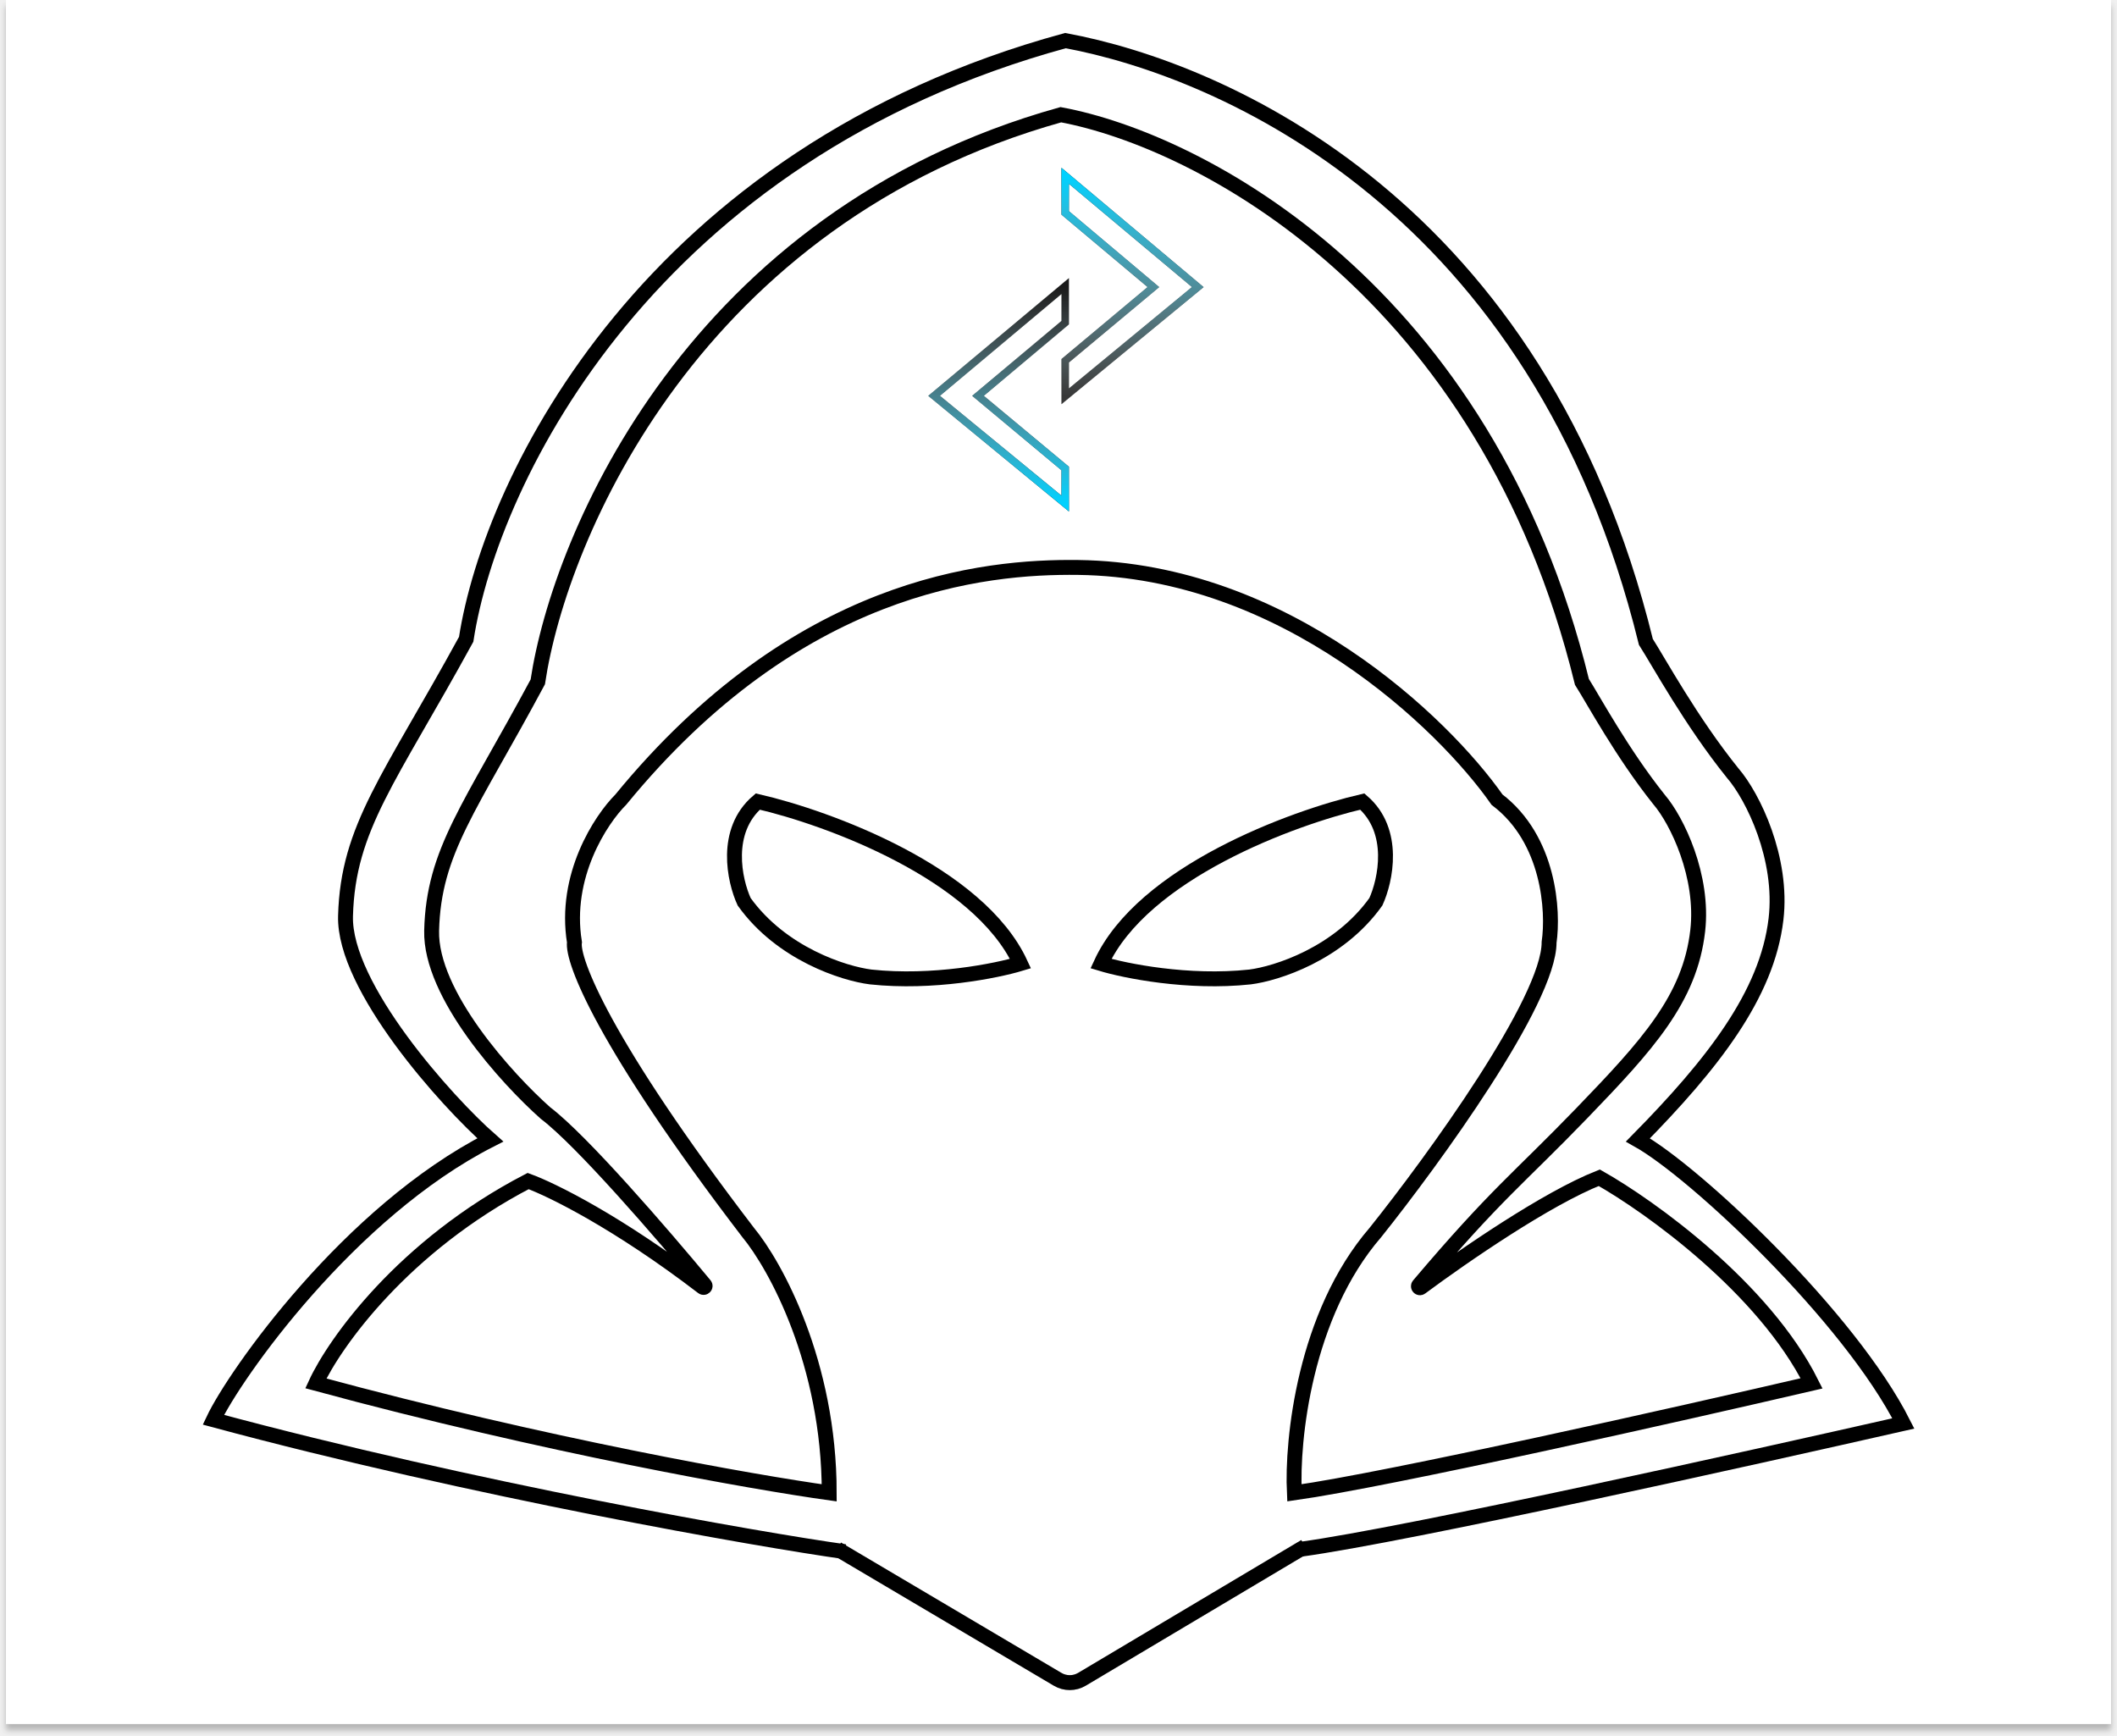
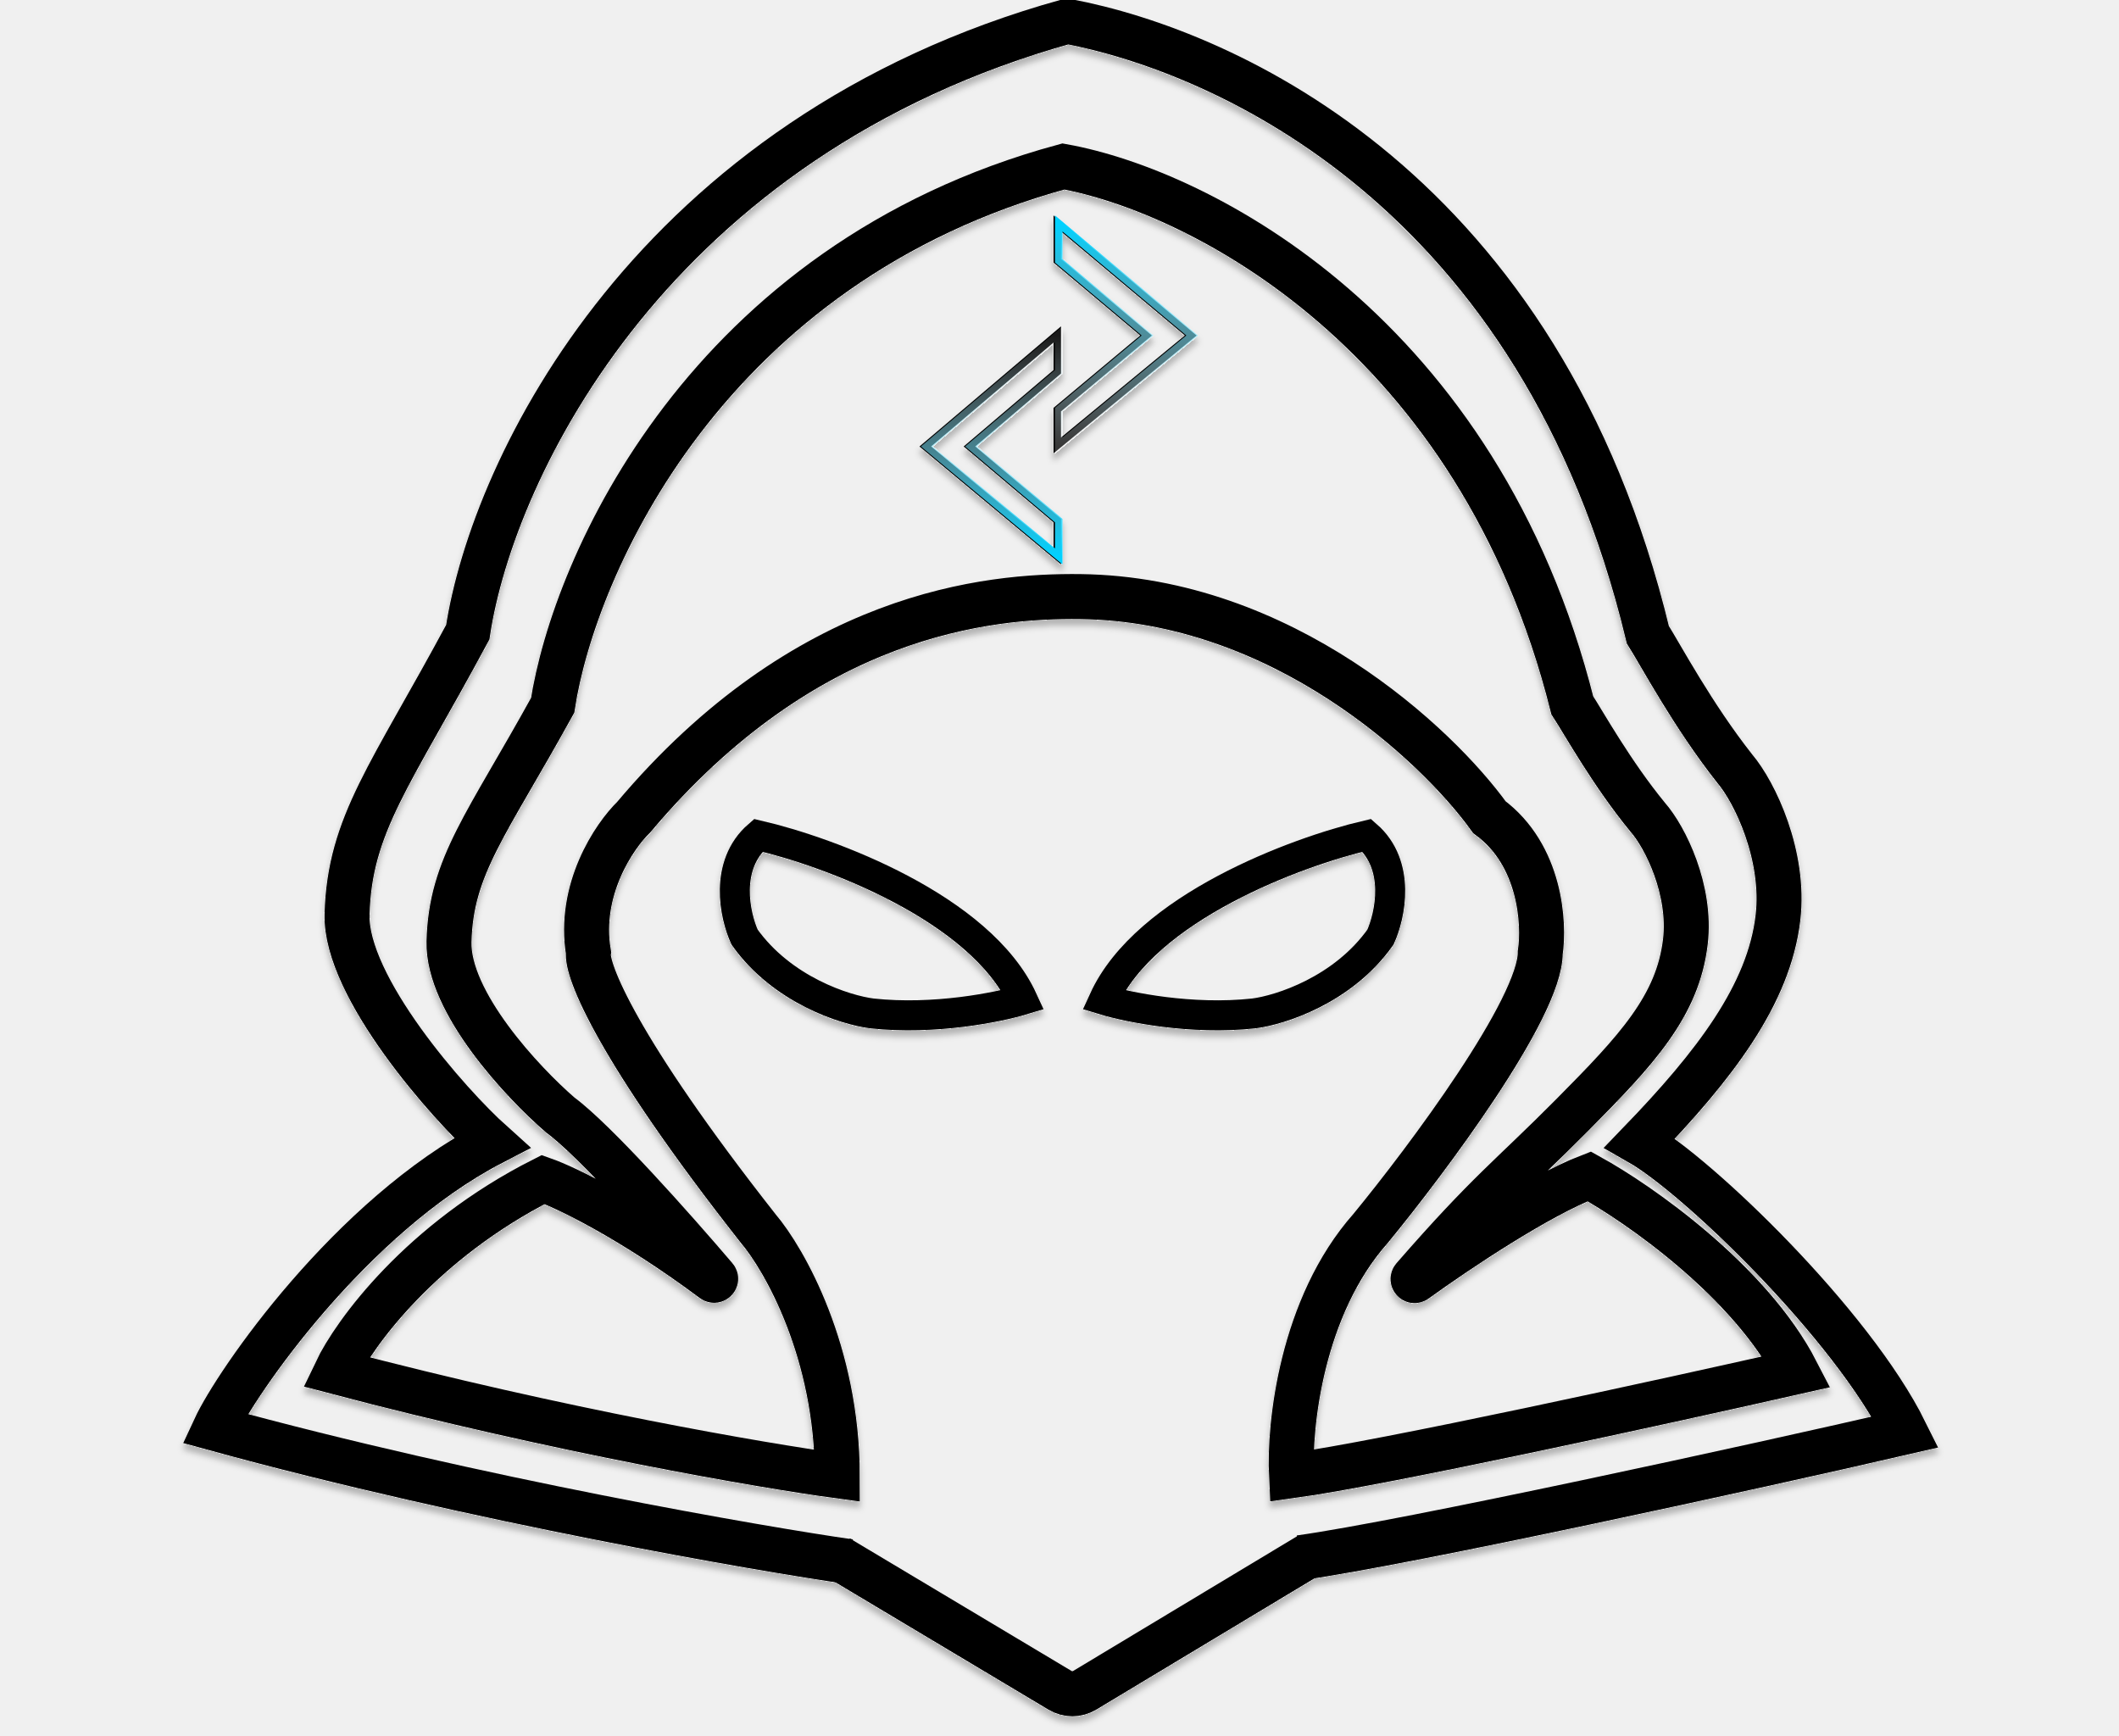
- <svg xmlns="http://www.w3.org/2000/svg" width="1421" height="1165" viewBox="0 0 1421 1165" fill="none">
-   <g filter="url(#filter0_d_4_19)">
-     <rect width="1413" height="1157" transform="translate(4)" fill="white" />
-     <path d="M685 646.773C656.785 585.77 555.679 548.84 508.653 538C485.663 557.736 492.978 591.078 499.509 605.282C524.59 640.269 566.565 653.501 584.417 655.744C626.218 660.229 668.889 651.632 685 646.773Z" stroke="black" stroke-width="10" />
-     <path d="M739 646.773C767.069 585.77 867.647 548.84 914.428 538C937.299 557.736 930.022 591.078 923.524 605.282C898.575 640.269 856.818 653.501 839.059 655.744C797.476 660.229 755.027 651.632 739 646.773Z" stroke="black" stroke-width="10" />
-     <path d="M212 928.534C366.422 970.388 506.075 994.95 556.599 1002C556.599 914.732 520.325 849.132 502.188 827.241C404.768 699.9 383.868 644.318 385.595 632.445C378.34 587.921 403.3 550.075 416.686 536.717C534.835 392.457 660.237 380.067 723.716 380.881C862.592 382.662 968.994 485.514 1004.84 536.717C1040.07 563.432 1042.84 611.667 1039.81 632.445C1039.81 671.627 962.085 778.635 923.221 827.241C875.547 882.451 867.083 966.751 868.81 1002C932.03 993.095 1126.61 949.312 1216 928.534C1183.87 864.419 1107.61 809.802 1073.5 790.508C1038.29 804.408 982.906 842.522 953.69 864.174C952.732 864.884 951.56 863.58 952.33 862.67C1004.57 800.976 1019.32 791.148 1061.84 747.096C1105.88 701.458 1134.38 670.291 1139.57 624.653C1143.71 588.143 1125.75 550.817 1113.66 536.717C1088.78 505.55 1069.61 469.93 1061.84 457.686C997.581 194.99 805.763 94.439 712.057 77C466.433 145.568 375.663 359.361 360.981 457.686C315.639 542.283 291.025 571.224 289.729 624.653C288.693 667.397 340.253 724.092 366.163 747.096C390.34 765.377 444.223 827.727 473.074 862.513C473.837 863.433 472.599 864.665 471.651 863.938C414.947 820.461 370.25 798.431 354.503 792.734C270.556 836.368 224.523 901.448 212 928.534Z" stroke="black" stroke-width="10" />
-     <path d="M567.242 1041.53C510.178 1033.55 317.579 999.927 143.228 952.947C157.455 922.823 234.134 813.505 329.107 765.134C299.9 739.458 230.633 662.407 231.928 614.822C233.546 555.341 261.44 523.181 312.914 429.11C329.787 319.678 437.457 102.981 715.173 27.252C820.996 46.9 1032.93 138.226 1104.77 430.851C1113.52 444.502 1135.08 484.206 1163.09 518.967C1176.71 534.694 1196.9 576.296 1192.11 616.933C1186.13 667.73 1149.33 714.434 1099.43 765.134C1137.92 786.699 1241.48 883.98 1277.59 955.441C1176.54 978.352 944.48 1030.11 873.026 1039.87" stroke="black" stroke-width="10" />
-     <path d="M562 1039.68L709.926 1127.17C714.964 1130.15 721.226 1130.14 726.255 1127.14L876 1038" stroke="black" stroke-width="10" />
-     <path d="M562 1039.68L709.926 1127.17C714.964 1130.15 721.226 1130.14 726.255 1127.14L876 1038" stroke="black" stroke-opacity="0.2" stroke-width="10" />
-     <path d="M715 142.897V118L804 192.692L715 266V242.14L774.204 192.692L715 142.897Z" stroke="black" stroke-width="5" />
-     <path d="M715 216.561V192L627 265.682L715 338V314.463L656.461 265.682L715 216.561Z" stroke="black" stroke-width="5" />
-     <path d="M715 142.897V118L804 192.692L715 266V242.14L774.204 192.692L715 142.897Z" stroke="url(#paint0_linear_4_19)" stroke-width="5" />
-     <path d="M715 216.561V192L627 265.682L715 338V314.463L656.461 265.682L715 216.561Z" stroke="url(#paint1_linear_4_19)" stroke-width="5" />
+ <svg xmlns="http://www.w3.org/2000/svg" width="1413" height="1157" viewBox="0 0 1413 1157" fill="none">
+   <g clip-path="url(#clip0_4_19)" filter="url(#filter0_d_4_19)">
+     <path d="M682 666.687C653.785 605.172 552.679 567.931 505.653 557C482.663 576.902 489.978 610.524 496.509 624.847C521.59 660.128 563.565 673.471 581.417 675.733C623.218 680.256 665.889 671.587 682 666.687Z" stroke="black" stroke-width="20" />
+     <path d="M736 666.687C764.069 605.172 864.647 567.931 911.428 557C934.299 576.902 927.022 610.524 920.524 624.847C895.575 660.128 853.818 673.471 836.059 675.733C794.476 680.256 752.027 671.587 736 666.687Z" stroke="black" stroke-width="20" />
+     <path d="M559 1038.7L706.862 1127.08C711.932 1130.11 718.258 1130.1 723.319 1127.05L873 1037" stroke="black" stroke-width="30" />
+     <path d="M559 1038.7L706.862 1127.08C711.932 1130.11 718.258 1130.1 723.319 1127.05L873 1037" stroke="black" stroke-opacity="0.2" stroke-width="30" />
+     <path d="M705 173.897V149L794 223.692L705 297V273.14L764.204 223.692L705 173.897Z" stroke="black" stroke-width="5" />
+     <path d="M705 247.897V223L617 297.692L705 371V347.14L646.461 297.692L705 247.897Z" stroke="black" stroke-width="5" />
+     <path d="M706 173.897V149L795 223.692L706 297V273.14L765.204 223.692L706 173.897Z" stroke="url(#paint0_linear_4_19)" stroke-width="5" />
+     <path d="M706 247.897V223L618 297.692L706 371V347.14L647.461 297.692L706 247.897Z" stroke="url(#paint1_linear_4_19)" stroke-width="5" />
+     <path d="M224 914.664C373.807 954.165 509.288 977.347 558.302 984C558.302 901.638 523.112 839.726 505.517 819.065C411.008 698.883 390.732 646.426 392.408 635.22C385.37 593.199 409.584 557.48 422.57 544.874C537.188 408.723 658.844 397.03 720.426 397.798C855.152 399.479 958.375 496.549 993.146 544.874C1027.33 570.087 1030.01 615.61 1027.08 635.22C1027.08 672.199 951.672 773.191 913.969 819.065C867.72 871.172 859.509 950.733 861.185 984C922.515 975.596 1111.28 934.274 1198 914.664C1166.83 854.153 1092.85 802.607 1059.75 784.397C1025.72 797.47 972.25 833.233 943.829 853.705C942.861 854.403 941.707 853.079 942.49 852.179C992.938 794.242 1007.27 784.924 1048.44 743.426C1091.17 700.354 1118.82 670.939 1123.85 627.866C1127.87 593.409 1110.44 558.181 1098.71 544.874C1074.58 515.458 1055.98 481.841 1048.44 470.285C986.108 222.357 800.021 127.458 709.115 111C470.83 175.713 382.772 377.487 368.529 470.285C324.542 550.126 300.663 577.44 299.406 627.866C298.401 668.207 348.421 721.715 373.556 743.426C396.936 760.624 448.949 819.147 477.003 852.038C477.779 852.947 476.552 854.191 475.594 853.477C420.726 812.591 377.494 791.865 362.245 786.498C280.806 827.679 236.149 889.101 224 914.664Z" stroke="black" stroke-width="30" />
+     <path d="M566.618 1041.28C509.912 1033.21 316.491 1000.03 143.236 952.434C157.378 921.903 233.589 811.105 327.974 762.073C298.953 736.055 230.129 657.972 231.42 609.746C233.035 549.463 260.758 516.867 311.921 421.524C328.701 310.617 435.723 90.99 711.708 14.215C816.867 34.117 1027.47 126.653 1098.82 423.213C1107.51 437.047 1128.94 477.284 1156.77 512.51C1170.3 528.448 1190.36 570.608 1185.6 611.793C1179.64 663.275 1143.07 710.612 1093.48 762C1131.72 783.852 1234.62 882.433 1270.5 954.854C1170.08 978.083 937.799 1028.77 866.791 1038.66" stroke="black" stroke-width="30" />
  </g>
  <defs>
-     <filter id="filter0_d_4_19" x="0" y="0" width="1421" height="1165" filterUnits="userSpaceOnUse" color-interpolation-filters="sRGB">
+     <filter id="filter0_d_4_19" x="-4" y="0" width="1421" height="1165" filterUnits="userSpaceOnUse" color-interpolation-filters="sRGB">
      <feFlood flood-opacity="0" result="BackgroundImageFix" />
      <feColorMatrix in="SourceAlpha" type="matrix" values="0 0 0 0 0 0 0 0 0 0 0 0 0 0 0 0 0 0 127 0" result="hardAlpha" />
      <feOffset dy="4" />
      <feGaussianBlur stdDeviation="2" />
      <feComposite in2="hardAlpha" operator="out" />
      <feColorMatrix type="matrix" values="0 0 0 0 0 0 0 0 0 0 0 0 0 0 0 0 0 0 0.25 0" />
      <feBlend mode="normal" in2="BackgroundImageFix" result="effect1_dropShadow_4_19" />
      <feBlend mode="normal" in="SourceGraphic" in2="effect1_dropShadow_4_19" result="shape" />
    </filter>
-     <linearGradient id="paint0_linear_4_19" x1="759.5" y1="118" x2="759.5" y2="266" gradientUnits="userSpaceOnUse">
+     <linearGradient id="paint0_linear_4_19" x1="750.5" y1="149" x2="750.5" y2="297" gradientUnits="userSpaceOnUse">
      <stop stop-color="#00D1FF" />
      <stop offset="1" stop-color="white" stop-opacity="0.22" />
    </linearGradient>
-     <linearGradient id="paint1_linear_4_19" x1="671" y1="192" x2="671" y2="338" gradientUnits="userSpaceOnUse">
+     <linearGradient id="paint1_linear_4_19" x1="662" y1="223" x2="662" y2="371" gradientUnits="userSpaceOnUse">
      <stop stop-color="white" stop-opacity="0.1" />
      <stop offset="1" stop-color="#00D1FF" />
    </linearGradient>
+     <clipPath id="clip0_4_19">
+       <rect width="1413" height="1157" fill="white" />
+     </clipPath>
  </defs>
</svg>
